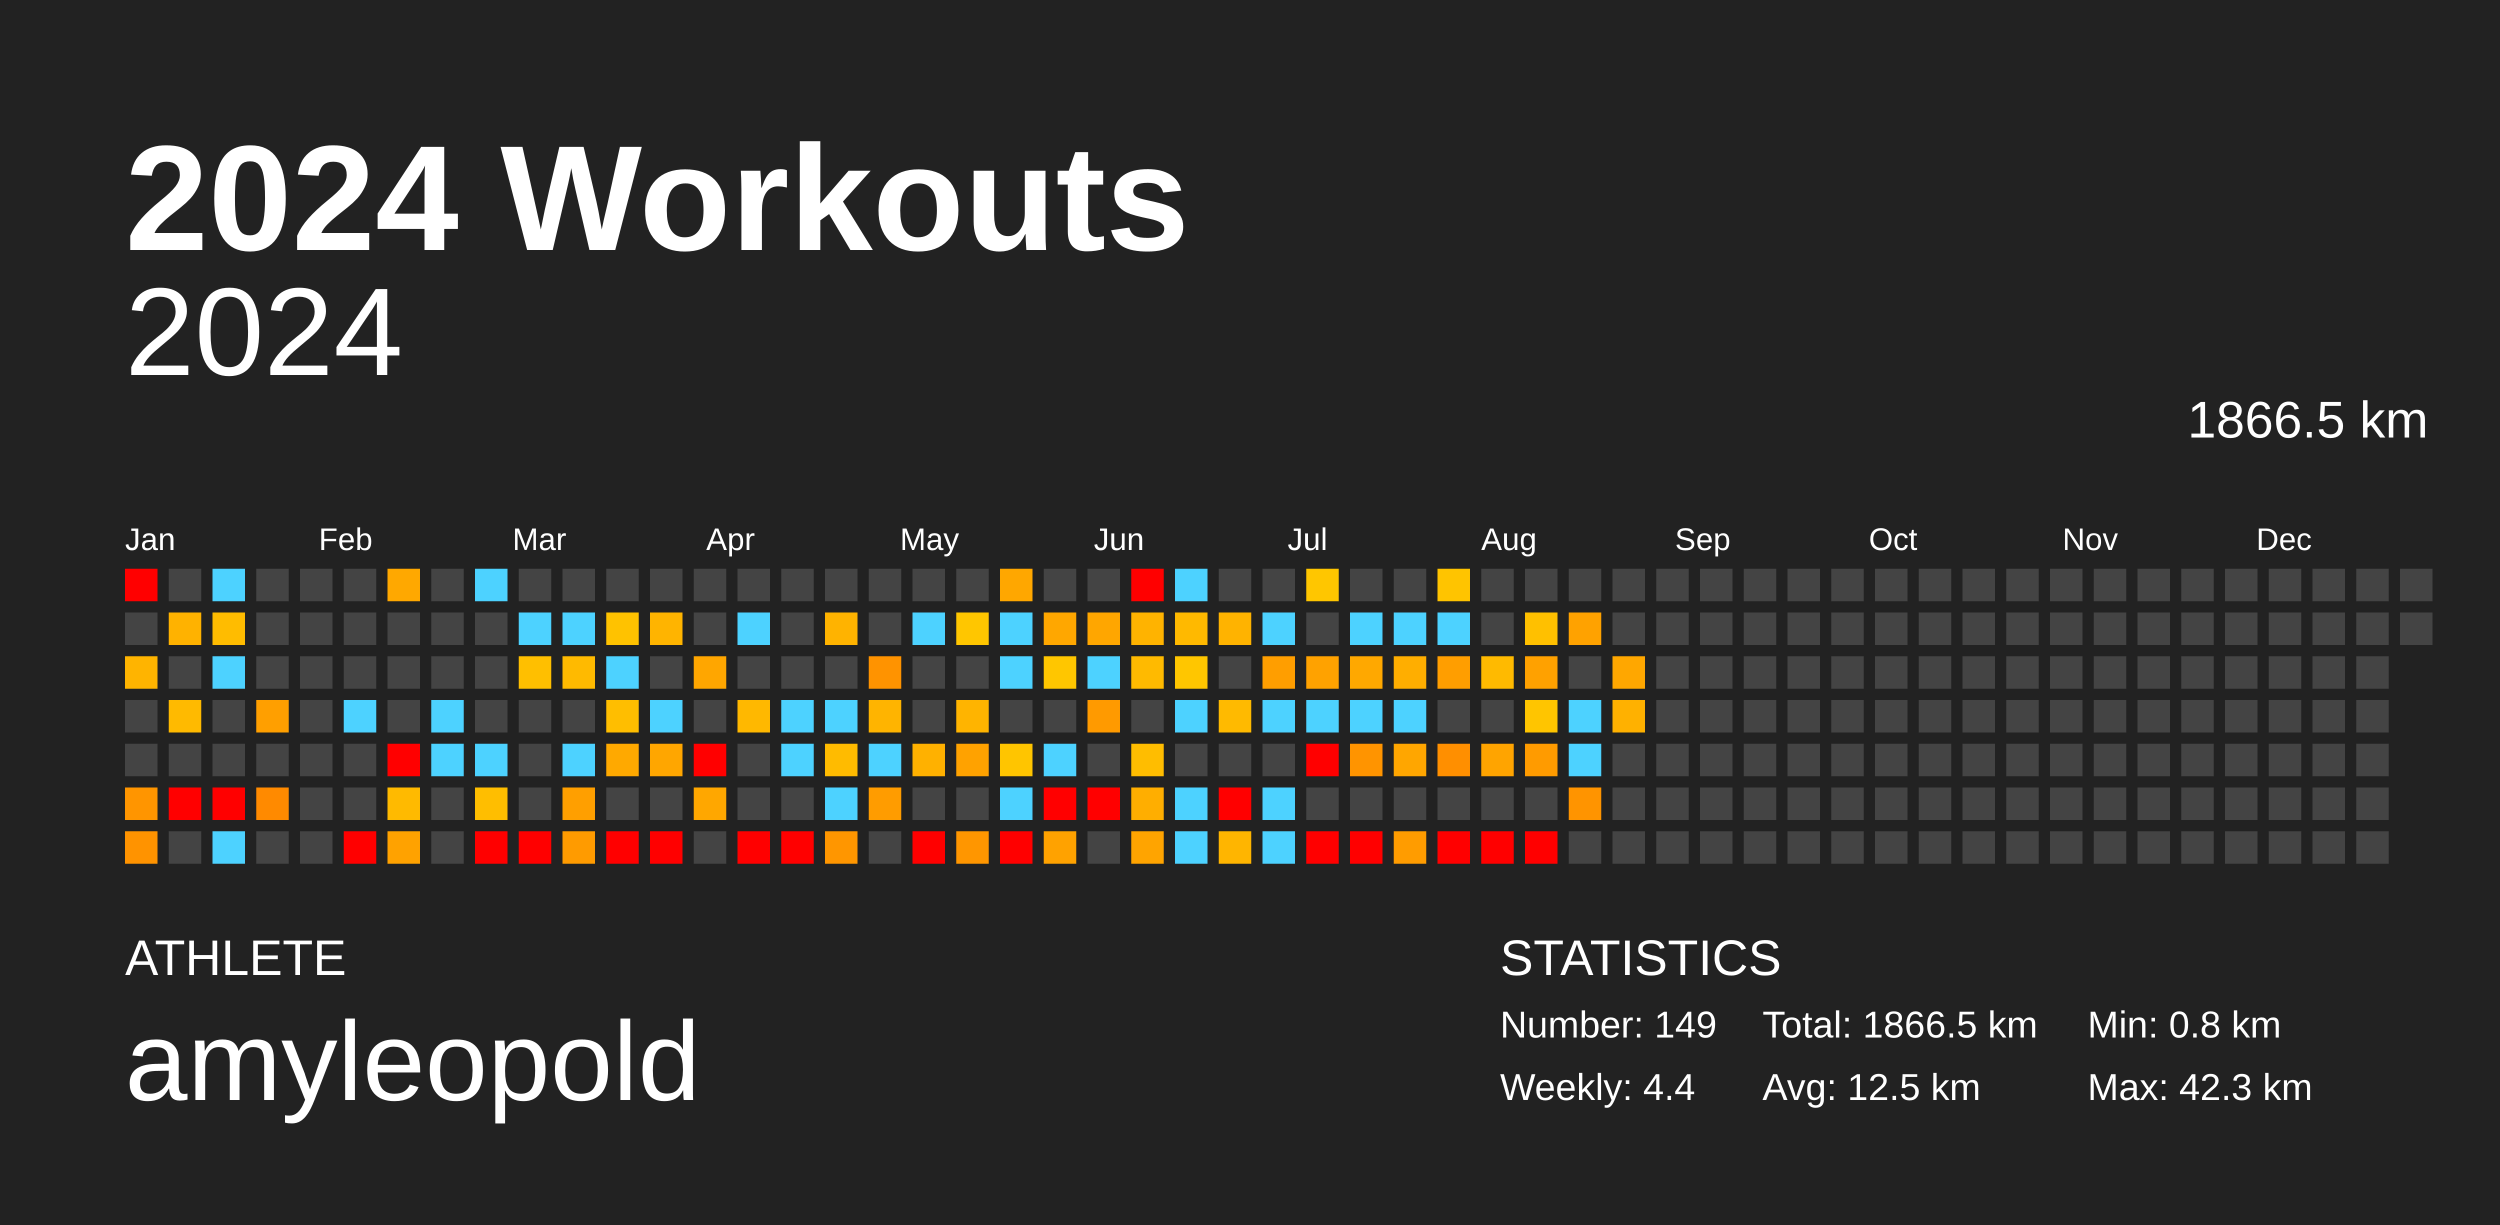
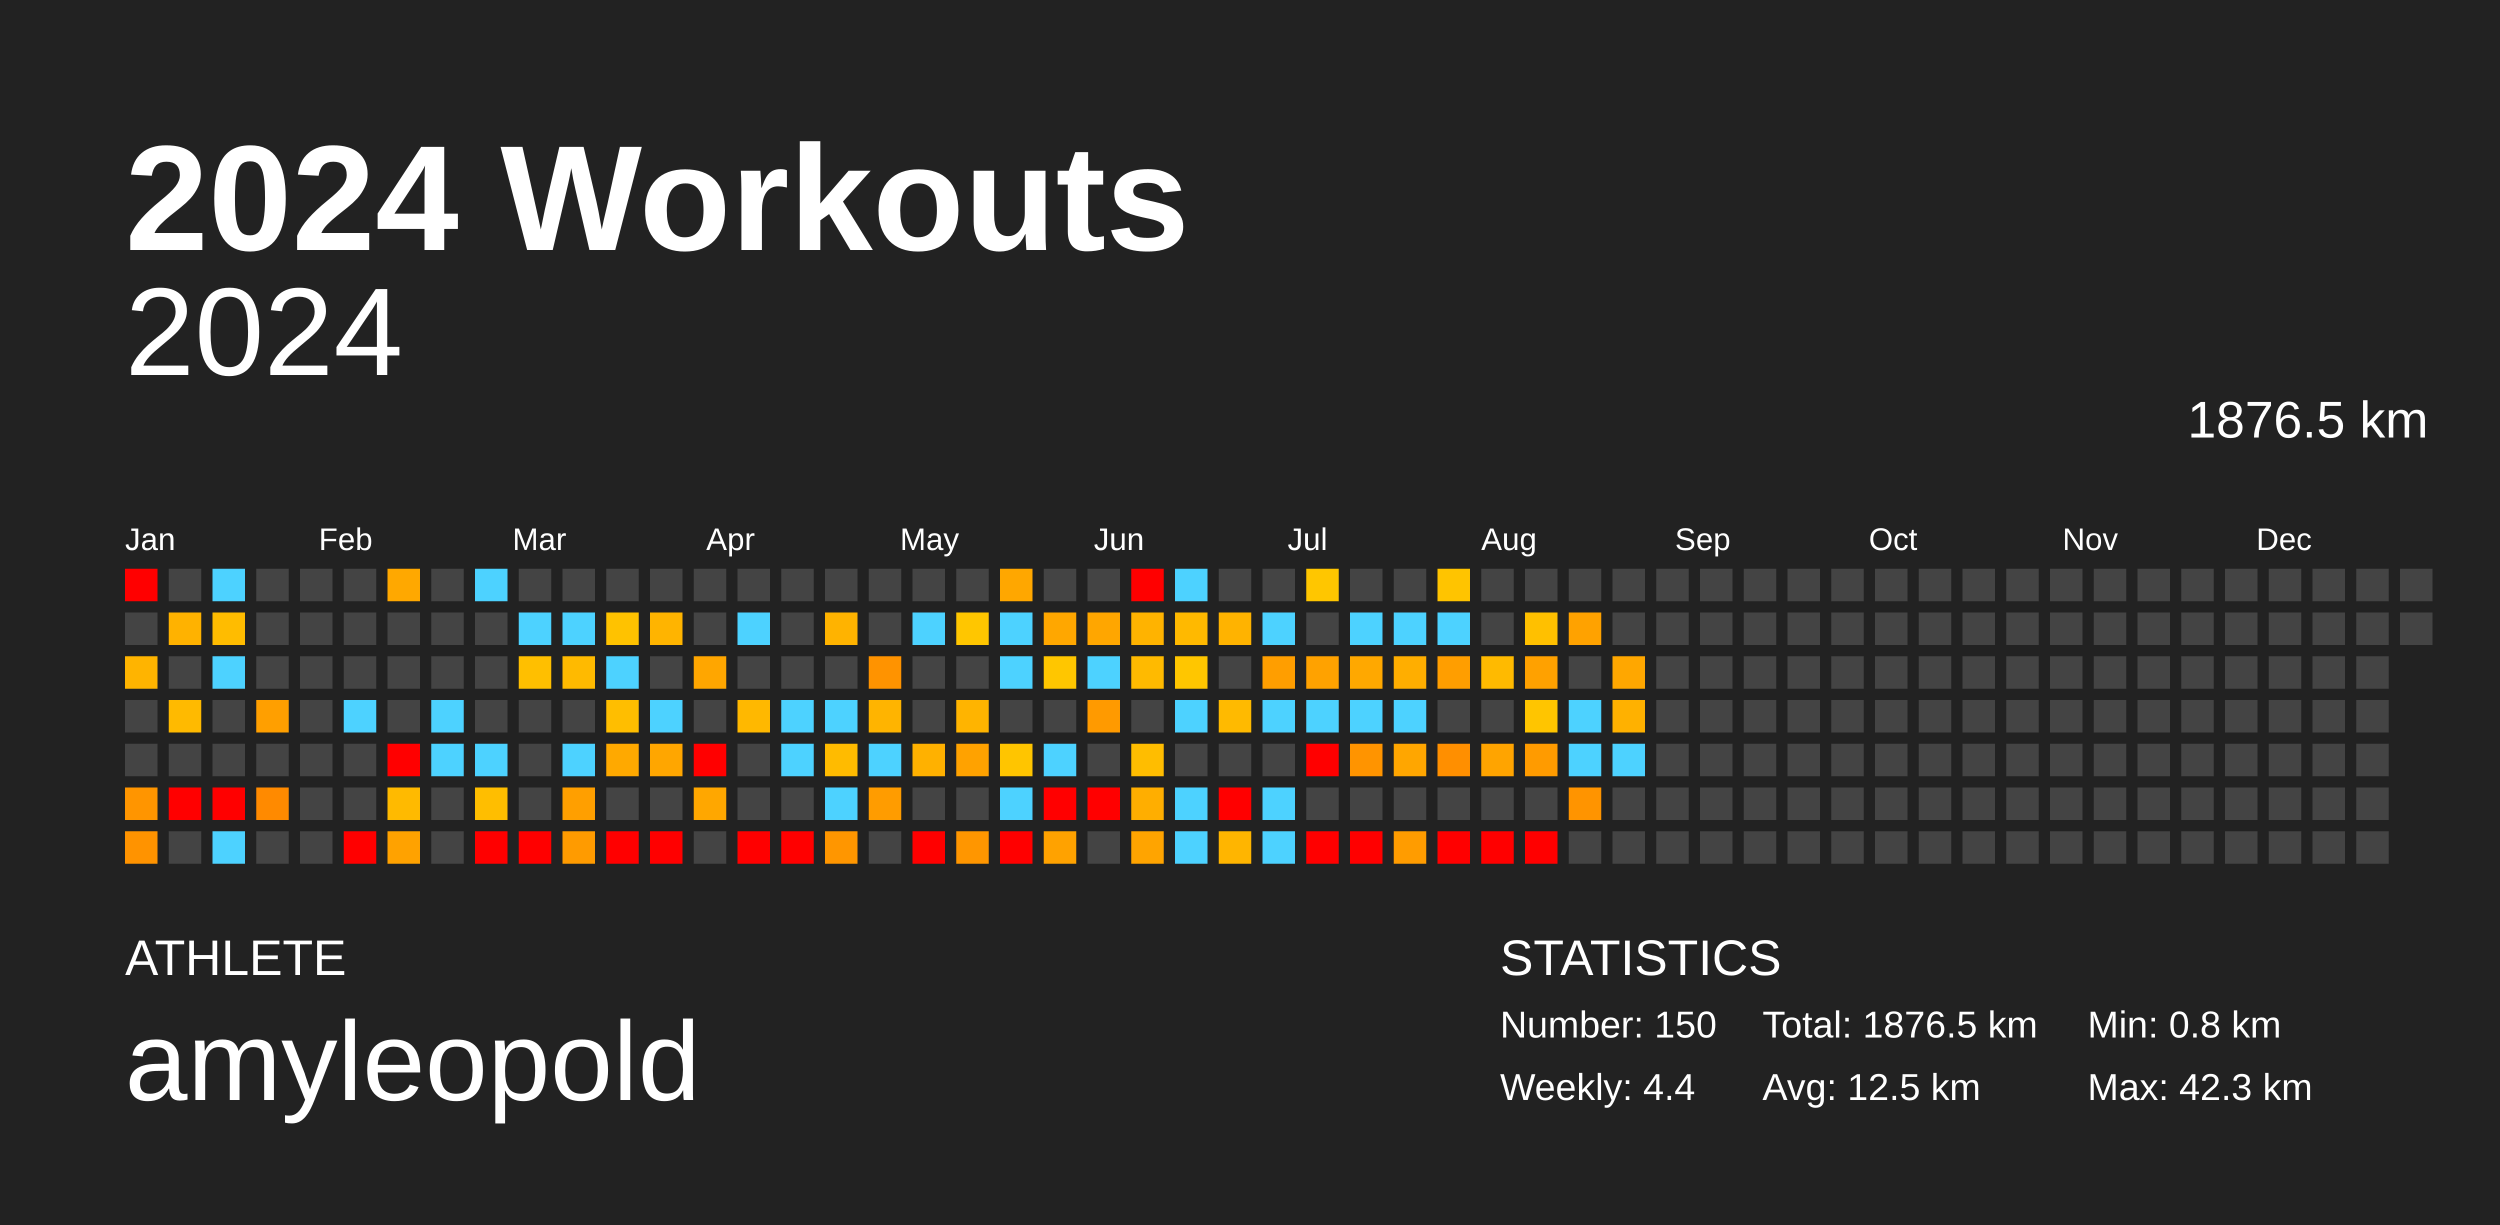
<svg xmlns="http://www.w3.org/2000/svg" baseProfile="full" height="98mm" version="1.1" viewBox="0,0,200,98" width="200mm">
  <defs />
  <rect fill="#222222" height="98" width="200" x="0" y="0" />
  <text fill="#FFFFFF" style="font-size:12px; font-family:Arial; font-weight:bold;" x="10" y="20">2024 Workouts</text>
  <text fill="#FFFFFF" style="font-size:4px; font-family:Arial" x="10" y="78">ATHLETE</text>
  <text fill="#FFFFFF" style="font-size:9px; font-family:Arial" x="10" y="88">amyleopold</text>
  <text fill="#FFFFFF" style="font-size:4px; font-family:Arial" x="120" y="78">STATISTICS</text>
-   <text fill="#FFFFFF" style="font-size:3px; font-family:Arial" x="120" y="83">Number: 149</text>
+   <text fill="#FFFFFF" style="font-size:3px; font-family:Arial" x="120" y="83">Number: 150</text>
  <text fill="#FFFFFF" style="font-size:3px; font-family:Arial" x="120" y="88">Weekly: 4.4</text>
-   <text fill="#FFFFFF" style="font-size:3px; font-family:Arial" x="141" y="83">Total: 1866.5 km</text>
+   <text fill="#FFFFFF" style="font-size:3px; font-family:Arial" x="141" y="83">Total: 1876.5 km</text>
  <text fill="#FFFFFF" style="font-size:3px; font-family:Arial" x="141" y="88">Avg: 12.5 km</text>
  <text fill="#FFFFFF" style="font-size:3px; font-family:Arial" x="167" y="83">Min: 0.8 km</text>
  <text fill="#FFFFFF" style="font-size:3px; font-family:Arial" x="167" y="88">Max: 42.3 km</text>
  <text alignment-baseline="hanging" fill="#FFFFFF" style="font-size:10.0px; font-family:Arial;" x="10" y="30">2024</text>
-   <text alignment-baseline="hanging" fill="#FFFFFF" style="font-size:4.125px; font-family:Arial;" x="175" y="35">1866.5 km</text>
+   <text alignment-baseline="hanging" fill="#FFFFFF" style="font-size:4.125px; font-family:Arial;" x="175" y="35">1876.5 km</text>
  <text fill="#FFFFFF" style="font-size:2.5px; font-family:Arial" x="10.0" y="44">Jan</text>
  <text fill="#FFFFFF" style="font-size:2.5px; font-family:Arial" x="25.5" y="44">Feb</text>
  <text fill="#FFFFFF" style="font-size:2.5px; font-family:Arial" x="41.0" y="44">Mar</text>
  <text fill="#FFFFFF" style="font-size:2.5px; font-family:Arial" x="56.5" y="44">Apr</text>
  <text fill="#FFFFFF" style="font-size:2.5px; font-family:Arial" x="72.0" y="44">May</text>
  <text fill="#FFFFFF" style="font-size:2.5px; font-family:Arial" x="87.5" y="44">Jun</text>
  <text fill="#FFFFFF" style="font-size:2.5px; font-family:Arial" x="103.0" y="44">Jul</text>
  <text fill="#FFFFFF" style="font-size:2.5px; font-family:Arial" x="118.5" y="44">Aug</text>
  <text fill="#FFFFFF" style="font-size:2.5px; font-family:Arial" x="134.0" y="44">Sep</text>
  <text fill="#FFFFFF" style="font-size:2.5px; font-family:Arial" x="149.5" y="44">Oct</text>
  <text fill="#FFFFFF" style="font-size:2.5px; font-family:Arial" x="165.0" y="44">Nov</text>
  <text fill="#FFFFFF" style="font-size:2.5px; font-family:Arial" x="180.5" y="44">Dec</text>
  <rect fill="red" height="2.6" width="2.6" x="10.0" y="45.5" />
  <rect fill="#444444" height="2.6" width="2.6" x="10.0" y="49.0" />
  <rect fill="#ffb400" height="2.6" width="2.6" x="10.0" y="52.5" />
  <rect fill="#444444" height="2.6" width="2.6" x="10.0" y="56.0" />
  <rect fill="#444444" height="2.6" width="2.6" x="10.0" y="59.5" />
  <rect fill="#ff9500" height="2.6" width="2.6" x="10.0" y="63.0" />
  <rect fill="#ff9300" height="2.6" width="2.6" x="10.0" y="66.5" />
  <rect fill="#444444" height="2.6" width="2.6" x="13.5" y="45.5" />
  <rect fill="#ffb200" height="2.6" width="2.6" x="13.5" y="49.0" />
  <rect fill="#444444" height="2.6" width="2.6" x="13.5" y="52.5" />
  <rect fill="#ffba00" height="2.6" width="2.6" x="13.5" y="56.0" />
  <rect fill="#444444" height="2.6" width="2.6" x="13.5" y="59.5" />
  <rect fill="red" height="2.6" width="2.6" x="13.5" y="63.0" />
  <rect fill="#444444" height="2.6" width="2.6" x="13.5" y="66.5" />
  <rect fill="#4dd2ff" height="2.6" width="2.6" x="17.0" y="45.5" />
  <rect fill="#ffbc00" height="2.6" width="2.6" x="17.0" y="49.0" />
  <rect fill="#4dd2ff" height="2.6" width="2.6" x="17.0" y="52.5" />
  <rect fill="#444444" height="2.6" width="2.6" x="17.0" y="56.0" />
  <rect fill="#444444" height="2.6" width="2.6" x="17.0" y="59.5" />
  <rect fill="red" height="2.6" width="2.6" x="17.0" y="63.0" />
  <rect fill="#4dd2ff" height="2.6" width="2.6" x="17.0" y="66.5" />
  <rect fill="#444444" height="2.6" width="2.6" x="20.5" y="45.5" />
  <rect fill="#444444" height="2.6" width="2.6" x="20.5" y="49.0" />
  <rect fill="#444444" height="2.6" width="2.6" x="20.5" y="52.5" />
  <rect fill="#ff9f00" height="2.6" width="2.6" x="20.5" y="56.0" />
  <rect fill="#444444" height="2.6" width="2.6" x="20.5" y="59.5" />
  <rect fill="#ff8a00" height="2.6" width="2.6" x="20.5" y="63.0" />
  <rect fill="#444444" height="2.6" width="2.6" x="20.5" y="66.5" />
  <rect fill="#444444" height="2.6" width="2.6" x="24.0" y="45.5" />
  <rect fill="#444444" height="2.6" width="2.6" x="24.0" y="49.0" />
  <rect fill="#444444" height="2.6" width="2.6" x="24.0" y="52.5" />
  <rect fill="#444444" height="2.6" width="2.6" x="24.0" y="56.0" />
  <rect fill="#444444" height="2.6" width="2.6" x="24.0" y="59.5" />
  <rect fill="#444444" height="2.6" width="2.6" x="24.0" y="63.0" />
  <rect fill="#444444" height="2.6" width="2.6" x="24.0" y="66.5" />
  <rect fill="#444444" height="2.6" width="2.6" x="27.5" y="45.5" />
  <rect fill="#444444" height="2.6" width="2.6" x="27.5" y="49.0" />
  <rect fill="#444444" height="2.6" width="2.6" x="27.5" y="52.5" />
  <rect fill="#4dd2ff" height="2.6" width="2.6" x="27.5" y="56.0" />
  <rect fill="#444444" height="2.6" width="2.6" x="27.5" y="59.5" />
  <rect fill="#444444" height="2.6" width="2.6" x="27.5" y="63.0" />
  <rect fill="red" height="2.6" width="2.6" x="27.5" y="66.5" />
  <rect fill="#ffa800" height="2.6" width="2.6" x="31.0" y="45.5" />
  <rect fill="#444444" height="2.6" width="2.6" x="31.0" y="49.0" />
  <rect fill="#444444" height="2.6" width="2.6" x="31.0" y="52.5" />
  <rect fill="#444444" height="2.6" width="2.6" x="31.0" y="56.0" />
  <rect fill="red" height="2.6" width="2.6" x="31.0" y="59.5" />
  <rect fill="#ffba00" height="2.6" width="2.6" x="31.0" y="63.0" />
  <rect fill="#ffa200" height="2.6" width="2.6" x="31.0" y="66.5" />
  <rect fill="#444444" height="2.6" width="2.6" x="34.5" y="45.5" />
  <rect fill="#444444" height="2.6" width="2.6" x="34.5" y="49.0" />
  <rect fill="#444444" height="2.6" width="2.6" x="34.5" y="52.5" />
  <rect fill="#4dd2ff" height="2.6" width="2.6" x="34.5" y="56.0" />
  <rect fill="#4dd2ff" height="2.6" width="2.6" x="34.5" y="59.5" />
  <rect fill="#444444" height="2.6" width="2.6" x="34.5" y="63.0" />
  <rect fill="#444444" height="2.6" width="2.6" x="34.5" y="66.5" />
  <rect fill="#4dd2ff" height="2.6" width="2.6" x="38.0" y="45.5" />
  <rect fill="#444444" height="2.6" width="2.6" x="38.0" y="49.0" />
  <rect fill="#444444" height="2.6" width="2.6" x="38.0" y="52.5" />
  <rect fill="#444444" height="2.6" width="2.6" x="38.0" y="56.0" />
  <rect fill="#4dd2ff" height="2.6" width="2.6" x="38.0" y="59.5" />
  <rect fill="#ffbe00" height="2.6" width="2.6" x="38.0" y="63.0" />
  <rect fill="red" height="2.6" width="2.6" x="38.0" y="66.5" />
  <rect fill="#444444" height="2.6" width="2.6" x="41.5" y="45.5" />
  <rect fill="#4dd2ff" height="2.6" width="2.6" x="41.5" y="49.0" />
  <rect fill="#ffbf00" height="2.6" width="2.6" x="41.5" y="52.5" />
  <rect fill="#444444" height="2.6" width="2.6" x="41.5" y="56.0" />
  <rect fill="#444444" height="2.6" width="2.6" x="41.5" y="59.5" />
  <rect fill="#444444" height="2.6" width="2.6" x="41.5" y="63.0" />
  <rect fill="red" height="2.6" width="2.6" x="41.5" y="66.5" />
  <rect fill="#444444" height="2.6" width="2.6" x="45.0" y="45.5" />
  <rect fill="#4dd2ff" height="2.6" width="2.6" x="45.0" y="49.0" />
  <rect fill="#ffba00" height="2.6" width="2.6" x="45.0" y="52.5" />
  <rect fill="#444444" height="2.6" width="2.6" x="45.0" y="56.0" />
  <rect fill="#4dd2ff" height="2.6" width="2.6" x="45.0" y="59.5" />
  <rect fill="#ff9f00" height="2.6" width="2.6" x="45.0" y="63.0" />
  <rect fill="#ff9b00" height="2.6" width="2.6" x="45.0" y="66.5" />
  <rect fill="#444444" height="2.6" width="2.6" x="48.5" y="45.5" />
  <rect fill="#ffc200" height="2.6" width="2.6" x="48.5" y="49.0" />
  <rect fill="#4dd2ff" height="2.6" width="2.6" x="48.5" y="52.5" />
  <rect fill="#ffbe00" height="2.6" width="2.6" x="48.5" y="56.0" />
  <rect fill="#ffa900" height="2.6" width="2.6" x="48.5" y="59.5" />
  <rect fill="#444444" height="2.6" width="2.6" x="48.5" y="63.0" />
  <rect fill="red" height="2.6" width="2.6" x="48.5" y="66.5" />
  <rect fill="#444444" height="2.6" width="2.6" x="52.0" y="45.5" />
  <rect fill="#ffb400" height="2.6" width="2.6" x="52.0" y="49.0" />
  <rect fill="#444444" height="2.6" width="2.6" x="52.0" y="52.5" />
  <rect fill="#4dd2ff" height="2.6" width="2.6" x="52.0" y="56.0" />
  <rect fill="#ffa600" height="2.6" width="2.6" x="52.0" y="59.5" />
  <rect fill="#444444" height="2.6" width="2.6" x="52.0" y="63.0" />
  <rect fill="red" height="2.6" width="2.6" x="52.0" y="66.5" />
  <rect fill="#444444" height="2.6" width="2.6" x="55.5" y="45.5" />
  <rect fill="#444444" height="2.6" width="2.6" x="55.5" y="49.0" />
  <rect fill="#ffa600" height="2.6" width="2.6" x="55.5" y="52.5" />
  <rect fill="#444444" height="2.6" width="2.6" x="55.5" y="56.0" />
  <rect fill="red" height="2.6" width="2.6" x="55.5" y="59.5" />
  <rect fill="#ffa700" height="2.6" width="2.6" x="55.5" y="63.0" />
  <rect fill="#444444" height="2.6" width="2.6" x="55.5" y="66.5" />
  <rect fill="#444444" height="2.6" width="2.6" x="59.0" y="45.5" />
  <rect fill="#4dd2ff" height="2.6" width="2.6" x="59.0" y="49.0" />
  <rect fill="#444444" height="2.6" width="2.6" x="59.0" y="52.5" />
  <rect fill="#ffb800" height="2.6" width="2.6" x="59.0" y="56.0" />
  <rect fill="#444444" height="2.6" width="2.6" x="59.0" y="59.5" />
  <rect fill="#444444" height="2.6" width="2.6" x="59.0" y="63.0" />
  <rect fill="red" height="2.6" width="2.6" x="59.0" y="66.5" />
  <rect fill="#444444" height="2.6" width="2.6" x="62.5" y="45.5" />
  <rect fill="#444444" height="2.6" width="2.6" x="62.5" y="49.0" />
  <rect fill="#444444" height="2.6" width="2.6" x="62.5" y="52.5" />
  <rect fill="#4dd2ff" height="2.6" width="2.6" x="62.5" y="56.0" />
  <rect fill="#4dd2ff" height="2.6" width="2.6" x="62.5" y="59.5" />
  <rect fill="#444444" height="2.6" width="2.6" x="62.5" y="63.0" />
  <rect fill="red" height="2.6" width="2.6" x="62.5" y="66.5" />
  <rect fill="#444444" height="2.6" width="2.6" x="66.0" y="45.5" />
  <rect fill="#ffb300" height="2.6" width="2.6" x="66.0" y="49.0" />
  <rect fill="#444444" height="2.6" width="2.6" x="66.0" y="52.5" />
  <rect fill="#4dd2ff" height="2.6" width="2.6" x="66.0" y="56.0" />
  <rect fill="#ffbb00" height="2.6" width="2.6" x="66.0" y="59.5" />
  <rect fill="#4dd2ff" height="2.6" width="2.6" x="66.0" y="63.0" />
  <rect fill="#ff9600" height="2.6" width="2.6" x="66.0" y="66.5" />
  <rect fill="#444444" height="2.6" width="2.6" x="69.5" y="45.5" />
  <rect fill="#444444" height="2.6" width="2.6" x="69.5" y="49.0" />
  <rect fill="#ff9300" height="2.6" width="2.6" x="69.5" y="52.5" />
  <rect fill="#ffb400" height="2.6" width="2.6" x="69.5" y="56.0" />
  <rect fill="#4dd2ff" height="2.6" width="2.6" x="69.5" y="59.5" />
  <rect fill="#ff9c00" height="2.6" width="2.6" x="69.5" y="63.0" />
  <rect fill="#444444" height="2.6" width="2.6" x="69.5" y="66.5" />
  <rect fill="#444444" height="2.6" width="2.6" x="73.0" y="45.5" />
  <rect fill="#4dd2ff" height="2.6" width="2.6" x="73.0" y="49.0" />
  <rect fill="#444444" height="2.6" width="2.6" x="73.0" y="52.5" />
  <rect fill="#444444" height="2.6" width="2.6" x="73.0" y="56.0" />
  <rect fill="#ffb100" height="2.6" width="2.6" x="73.0" y="59.5" />
  <rect fill="#444444" height="2.6" width="2.6" x="73.0" y="63.0" />
  <rect fill="red" height="2.6" width="2.6" x="73.0" y="66.5" />
  <rect fill="#444444" height="2.6" width="2.6" x="76.5" y="45.5" />
  <rect fill="#ffc600" height="2.6" width="2.6" x="76.5" y="49.0" />
  <rect fill="#444444" height="2.6" width="2.6" x="76.5" y="52.5" />
  <rect fill="#ffb400" height="2.6" width="2.6" x="76.5" y="56.0" />
  <rect fill="#ffa200" height="2.6" width="2.6" x="76.5" y="59.5" />
  <rect fill="#444444" height="2.6" width="2.6" x="76.5" y="63.0" />
  <rect fill="#ff9600" height="2.6" width="2.6" x="76.5" y="66.5" />
  <rect fill="#ffa700" height="2.6" width="2.6" x="80.0" y="45.5" />
  <rect fill="#4dd2ff" height="2.6" width="2.6" x="80.0" y="49.0" />
  <rect fill="#4dd2ff" height="2.6" width="2.6" x="80.0" y="52.5" />
  <rect fill="#444444" height="2.6" width="2.6" x="80.0" y="56.0" />
  <rect fill="#ffc500" height="2.6" width="2.6" x="80.0" y="59.5" />
  <rect fill="#4dd2ff" height="2.6" width="2.6" x="80.0" y="63.0" />
  <rect fill="red" height="2.6" width="2.6" x="80.0" y="66.5" />
  <rect fill="#444444" height="2.6" width="2.6" x="83.5" y="45.5" />
  <rect fill="#ffa700" height="2.6" width="2.6" x="83.5" y="49.0" />
  <rect fill="#ffc600" height="2.6" width="2.6" x="83.5" y="52.5" />
  <rect fill="#444444" height="2.6" width="2.6" x="83.5" y="56.0" />
  <rect fill="#4dd2ff" height="2.6" width="2.6" x="83.5" y="59.5" />
  <rect fill="red" height="2.6" width="2.6" x="83.5" y="63.0" />
  <rect fill="#ffa200" height="2.6" width="2.6" x="83.5" y="66.5" />
  <rect fill="#444444" height="2.6" width="2.6" x="87.0" y="45.5" />
  <rect fill="#ffa600" height="2.6" width="2.6" x="87.0" y="49.0" />
  <rect fill="#4dd2ff" height="2.6" width="2.6" x="87.0" y="52.5" />
  <rect fill="#ff9a00" height="2.6" width="2.6" x="87.0" y="56.0" />
  <rect fill="#444444" height="2.6" width="2.6" x="87.0" y="59.5" />
  <rect fill="red" height="2.6" width="2.6" x="87.0" y="63.0" />
  <rect fill="#444444" height="2.6" width="2.6" x="87.0" y="66.5" />
  <rect fill="red" height="2.6" width="2.6" x="90.5" y="45.5" />
  <rect fill="#ffb300" height="2.6" width="2.6" x="90.5" y="49.0" />
  <rect fill="#ffba00" height="2.6" width="2.6" x="90.5" y="52.5" />
  <rect fill="#444444" height="2.6" width="2.6" x="90.5" y="56.0" />
  <rect fill="#ffbd00" height="2.6" width="2.6" x="90.5" y="59.5" />
  <rect fill="#ffae00" height="2.6" width="2.6" x="90.5" y="63.0" />
  <rect fill="#ffa400" height="2.6" width="2.6" x="90.5" y="66.5" />
  <rect fill="#4dd2ff" height="2.6" width="2.6" x="94.0" y="45.5" />
  <rect fill="#ffb900" height="2.6" width="2.6" x="94.0" y="49.0" />
  <rect fill="#ffc600" height="2.6" width="2.6" x="94.0" y="52.5" />
  <rect fill="#4dd2ff" height="2.6" width="2.6" x="94.0" y="56.0" />
  <rect fill="#444444" height="2.6" width="2.6" x="94.0" y="59.5" />
  <rect fill="#4dd2ff" height="2.6" width="2.6" x="94.0" y="63.0" />
  <rect fill="#4dd2ff" height="2.6" width="2.6" x="94.0" y="66.5" />
  <rect fill="#444444" height="2.6" width="2.6" x="97.5" y="45.5" />
  <rect fill="#ffb300" height="2.6" width="2.6" x="97.5" y="49.0" />
  <rect fill="#444444" height="2.6" width="2.6" x="97.5" y="52.5" />
  <rect fill="#ffba00" height="2.6" width="2.6" x="97.5" y="56.0" />
  <rect fill="#444444" height="2.6" width="2.6" x="97.5" y="59.5" />
  <rect fill="red" height="2.6" width="2.6" x="97.5" y="63.0" />
  <rect fill="#ffb500" height="2.6" width="2.6" x="97.5" y="66.5" />
  <rect fill="#444444" height="2.6" width="2.6" x="101.0" y="45.5" />
  <rect fill="#4dd2ff" height="2.6" width="2.6" x="101.0" y="49.0" />
  <rect fill="#ff9e00" height="2.6" width="2.6" x="101.0" y="52.5" />
  <rect fill="#4dd2ff" height="2.6" width="2.6" x="101.0" y="56.0" />
  <rect fill="#444444" height="2.6" width="2.6" x="101.0" y="59.5" />
  <rect fill="#4dd2ff" height="2.6" width="2.6" x="101.0" y="63.0" />
  <rect fill="#4dd2ff" height="2.6" width="2.6" x="101.0" y="66.5" />
  <rect fill="#ffc600" height="2.6" width="2.6" x="104.5" y="45.5" />
  <rect fill="#444444" height="2.6" width="2.6" x="104.5" y="49.0" />
  <rect fill="#ffa200" height="2.6" width="2.6" x="104.5" y="52.5" />
  <rect fill="#4dd2ff" height="2.6" width="2.6" x="104.5" y="56.0" />
  <rect fill="red" height="2.6" width="2.6" x="104.5" y="59.5" />
  <rect fill="#444444" height="2.6" width="2.6" x="104.5" y="63.0" />
  <rect fill="red" height="2.6" width="2.6" x="104.5" y="66.5" />
  <rect fill="#444444" height="2.6" width="2.6" x="108.0" y="45.5" />
  <rect fill="#4dd2ff" height="2.6" width="2.6" x="108.0" y="49.0" />
  <rect fill="#ffa800" height="2.6" width="2.6" x="108.0" y="52.5" />
  <rect fill="#4dd2ff" height="2.6" width="2.6" x="108.0" y="56.0" />
  <rect fill="#ff9400" height="2.6" width="2.6" x="108.0" y="59.5" />
  <rect fill="#444444" height="2.6" width="2.6" x="108.0" y="63.0" />
  <rect fill="red" height="2.6" width="2.6" x="108.0" y="66.5" />
  <rect fill="#444444" height="2.6" width="2.6" x="111.5" y="45.5" />
  <rect fill="#4dd2ff" height="2.6" width="2.6" x="111.5" y="49.0" />
  <rect fill="#ffae00" height="2.6" width="2.6" x="111.5" y="52.5" />
  <rect fill="#4dd2ff" height="2.6" width="2.6" x="111.5" y="56.0" />
  <rect fill="#ffa600" height="2.6" width="2.6" x="111.5" y="59.5" />
  <rect fill="#444444" height="2.6" width="2.6" x="111.5" y="63.0" />
  <rect fill="#ff9c00" height="2.6" width="2.6" x="111.5" y="66.5" />
  <rect fill="#ffc400" height="2.6" width="2.6" x="115.0" y="45.5" />
  <rect fill="#4dd2ff" height="2.6" width="2.6" x="115.0" y="49.0" />
  <rect fill="#ff9e00" height="2.6" width="2.6" x="115.0" y="52.5" />
  <rect fill="#444444" height="2.6" width="2.6" x="115.0" y="56.0" />
  <rect fill="#ff8f00" height="2.6" width="2.6" x="115.0" y="59.5" />
  <rect fill="#444444" height="2.6" width="2.6" x="115.0" y="63.0" />
  <rect fill="red" height="2.6" width="2.6" x="115.0" y="66.5" />
  <rect fill="#444444" height="2.6" width="2.6" x="118.5" y="45.5" />
  <rect fill="#444444" height="2.6" width="2.6" x="118.5" y="49.0" />
  <rect fill="#ffba00" height="2.6" width="2.6" x="118.5" y="52.5" />
  <rect fill="#444444" height="2.6" width="2.6" x="118.5" y="56.0" />
  <rect fill="#ffa400" height="2.6" width="2.6" x="118.5" y="59.5" />
  <rect fill="#444444" height="2.6" width="2.6" x="118.5" y="63.0" />
  <rect fill="red" height="2.6" width="2.6" x="118.5" y="66.5" />
  <rect fill="#444444" height="2.6" width="2.6" x="122.0" y="45.5" />
  <rect fill="#ffc000" height="2.6" width="2.6" x="122.0" y="49.0" />
  <rect fill="#ffa100" height="2.6" width="2.6" x="122.0" y="52.5" />
  <rect fill="#ffc500" height="2.6" width="2.6" x="122.0" y="56.0" />
  <rect fill="#ff9b00" height="2.6" width="2.6" x="122.0" y="59.5" />
  <rect fill="#444444" height="2.6" width="2.6" x="122.0" y="63.0" />
  <rect fill="red" height="2.6" width="2.6" x="122.0" y="66.5" />
  <rect fill="#444444" height="2.6" width="2.6" x="125.5" y="45.5" />
  <rect fill="#ffa200" height="2.6" width="2.6" x="125.5" y="49.0" />
  <rect fill="#444444" height="2.6" width="2.6" x="125.5" y="52.5" />
  <rect fill="#4dd2ff" height="2.6" width="2.6" x="125.5" y="56.0" />
  <rect fill="#4dd2ff" height="2.6" width="2.6" x="125.5" y="59.5" />
  <rect fill="#ff9400" height="2.6" width="2.6" x="125.5" y="63.0" />
  <rect fill="#444444" height="2.6" width="2.6" x="125.5" y="66.5" />
  <rect fill="#444444" height="2.6" width="2.6" x="129.0" y="45.5" />
  <rect fill="#444444" height="2.6" width="2.6" x="129.0" y="49.0" />
  <rect fill="#ffa700" height="2.6" width="2.6" x="129.0" y="52.5" />
  <rect fill="#ffb100" height="2.6" width="2.6" x="129.0" y="56.0" />
-   <rect fill="#444444" height="2.6" width="2.6" x="129.0" y="59.5" />
+   <rect fill="#4dd2ff" height="2.6" width="2.6" x="129.0" y="59.5" />
  <rect fill="#444444" height="2.6" width="2.6" x="129.0" y="63.0" />
  <rect fill="#444444" height="2.6" width="2.6" x="129.0" y="66.5" />
  <rect fill="#444444" height="2.6" width="2.6" x="132.5" y="45.5" />
  <rect fill="#444444" height="2.6" width="2.6" x="132.5" y="49.0" />
  <rect fill="#444444" height="2.6" width="2.6" x="132.5" y="52.5" />
  <rect fill="#444444" height="2.6" width="2.6" x="132.5" y="56.0" />
  <rect fill="#444444" height="2.6" width="2.6" x="132.5" y="59.5" />
  <rect fill="#444444" height="2.6" width="2.6" x="132.5" y="63.0" />
  <rect fill="#444444" height="2.6" width="2.6" x="132.5" y="66.5" />
  <rect fill="#444444" height="2.6" width="2.6" x="136.0" y="45.5" />
  <rect fill="#444444" height="2.6" width="2.6" x="136.0" y="49.0" />
  <rect fill="#444444" height="2.6" width="2.6" x="136.0" y="52.5" />
  <rect fill="#444444" height="2.6" width="2.6" x="136.0" y="56.0" />
  <rect fill="#444444" height="2.6" width="2.6" x="136.0" y="59.5" />
  <rect fill="#444444" height="2.6" width="2.6" x="136.0" y="63.0" />
  <rect fill="#444444" height="2.6" width="2.6" x="136.0" y="66.5" />
  <rect fill="#444444" height="2.6" width="2.6" x="139.5" y="45.5" />
  <rect fill="#444444" height="2.6" width="2.6" x="139.5" y="49.0" />
  <rect fill="#444444" height="2.6" width="2.6" x="139.5" y="52.5" />
  <rect fill="#444444" height="2.6" width="2.6" x="139.5" y="56.0" />
  <rect fill="#444444" height="2.6" width="2.6" x="139.5" y="59.5" />
  <rect fill="#444444" height="2.6" width="2.6" x="139.5" y="63.0" />
  <rect fill="#444444" height="2.6" width="2.6" x="139.5" y="66.5" />
  <rect fill="#444444" height="2.6" width="2.6" x="143.0" y="45.5" />
  <rect fill="#444444" height="2.6" width="2.6" x="143.0" y="49.0" />
  <rect fill="#444444" height="2.6" width="2.6" x="143.0" y="52.5" />
  <rect fill="#444444" height="2.6" width="2.6" x="143.0" y="56.0" />
  <rect fill="#444444" height="2.6" width="2.6" x="143.0" y="59.5" />
  <rect fill="#444444" height="2.6" width="2.6" x="143.0" y="63.0" />
  <rect fill="#444444" height="2.6" width="2.6" x="143.0" y="66.5" />
  <rect fill="#444444" height="2.6" width="2.6" x="146.5" y="45.5" />
  <rect fill="#444444" height="2.6" width="2.6" x="146.5" y="49.0" />
  <rect fill="#444444" height="2.6" width="2.6" x="146.5" y="52.5" />
  <rect fill="#444444" height="2.6" width="2.6" x="146.5" y="56.0" />
  <rect fill="#444444" height="2.6" width="2.6" x="146.5" y="59.5" />
  <rect fill="#444444" height="2.6" width="2.6" x="146.5" y="63.0" />
  <rect fill="#444444" height="2.6" width="2.6" x="146.5" y="66.5" />
  <rect fill="#444444" height="2.6" width="2.6" x="150.0" y="45.5" />
  <rect fill="#444444" height="2.6" width="2.6" x="150.0" y="49.0" />
  <rect fill="#444444" height="2.6" width="2.6" x="150.0" y="52.5" />
  <rect fill="#444444" height="2.6" width="2.6" x="150.0" y="56.0" />
  <rect fill="#444444" height="2.6" width="2.6" x="150.0" y="59.5" />
  <rect fill="#444444" height="2.6" width="2.6" x="150.0" y="63.0" />
  <rect fill="#444444" height="2.6" width="2.6" x="150.0" y="66.5" />
  <rect fill="#444444" height="2.6" width="2.6" x="153.5" y="45.5" />
  <rect fill="#444444" height="2.6" width="2.6" x="153.5" y="49.0" />
  <rect fill="#444444" height="2.6" width="2.6" x="153.5" y="52.5" />
  <rect fill="#444444" height="2.6" width="2.6" x="153.5" y="56.0" />
  <rect fill="#444444" height="2.6" width="2.6" x="153.5" y="59.5" />
  <rect fill="#444444" height="2.6" width="2.6" x="153.5" y="63.0" />
  <rect fill="#444444" height="2.6" width="2.6" x="153.5" y="66.5" />
  <rect fill="#444444" height="2.6" width="2.6" x="157.0" y="45.5" />
  <rect fill="#444444" height="2.6" width="2.6" x="157.0" y="49.0" />
  <rect fill="#444444" height="2.6" width="2.6" x="157.0" y="52.5" />
  <rect fill="#444444" height="2.6" width="2.6" x="157.0" y="56.0" />
  <rect fill="#444444" height="2.6" width="2.6" x="157.0" y="59.5" />
  <rect fill="#444444" height="2.6" width="2.6" x="157.0" y="63.0" />
  <rect fill="#444444" height="2.6" width="2.6" x="157.0" y="66.5" />
  <rect fill="#444444" height="2.6" width="2.6" x="160.5" y="45.5" />
  <rect fill="#444444" height="2.6" width="2.6" x="160.5" y="49.0" />
  <rect fill="#444444" height="2.6" width="2.6" x="160.5" y="52.5" />
  <rect fill="#444444" height="2.6" width="2.6" x="160.5" y="56.0" />
  <rect fill="#444444" height="2.6" width="2.6" x="160.5" y="59.5" />
  <rect fill="#444444" height="2.6" width="2.6" x="160.5" y="63.0" />
  <rect fill="#444444" height="2.6" width="2.6" x="160.5" y="66.5" />
  <rect fill="#444444" height="2.6" width="2.6" x="164.0" y="45.5" />
  <rect fill="#444444" height="2.6" width="2.6" x="164.0" y="49.0" />
  <rect fill="#444444" height="2.6" width="2.6" x="164.0" y="52.5" />
  <rect fill="#444444" height="2.6" width="2.6" x="164.0" y="56.0" />
  <rect fill="#444444" height="2.6" width="2.6" x="164.0" y="59.5" />
  <rect fill="#444444" height="2.6" width="2.6" x="164.0" y="63.0" />
  <rect fill="#444444" height="2.6" width="2.6" x="164.0" y="66.5" />
  <rect fill="#444444" height="2.6" width="2.6" x="167.5" y="45.5" />
  <rect fill="#444444" height="2.6" width="2.6" x="167.5" y="49.0" />
  <rect fill="#444444" height="2.6" width="2.6" x="167.5" y="52.5" />
  <rect fill="#444444" height="2.6" width="2.6" x="167.5" y="56.0" />
  <rect fill="#444444" height="2.6" width="2.6" x="167.5" y="59.5" />
  <rect fill="#444444" height="2.6" width="2.6" x="167.5" y="63.0" />
  <rect fill="#444444" height="2.6" width="2.6" x="167.5" y="66.5" />
  <rect fill="#444444" height="2.6" width="2.6" x="171.0" y="45.5" />
  <rect fill="#444444" height="2.6" width="2.6" x="171.0" y="49.0" />
  <rect fill="#444444" height="2.6" width="2.6" x="171.0" y="52.5" />
  <rect fill="#444444" height="2.6" width="2.6" x="171.0" y="56.0" />
  <rect fill="#444444" height="2.6" width="2.6" x="171.0" y="59.5" />
  <rect fill="#444444" height="2.6" width="2.6" x="171.0" y="63.0" />
  <rect fill="#444444" height="2.6" width="2.6" x="171.0" y="66.5" />
  <rect fill="#444444" height="2.6" width="2.6" x="174.5" y="45.5" />
  <rect fill="#444444" height="2.6" width="2.6" x="174.5" y="49.0" />
  <rect fill="#444444" height="2.6" width="2.6" x="174.5" y="52.5" />
  <rect fill="#444444" height="2.6" width="2.6" x="174.5" y="56.0" />
  <rect fill="#444444" height="2.6" width="2.6" x="174.5" y="59.5" />
  <rect fill="#444444" height="2.6" width="2.6" x="174.5" y="63.0" />
  <rect fill="#444444" height="2.6" width="2.6" x="174.5" y="66.5" />
  <rect fill="#444444" height="2.6" width="2.6" x="178.0" y="45.5" />
  <rect fill="#444444" height="2.6" width="2.6" x="178.0" y="49.0" />
  <rect fill="#444444" height="2.6" width="2.6" x="178.0" y="52.5" />
  <rect fill="#444444" height="2.6" width="2.6" x="178.0" y="56.0" />
  <rect fill="#444444" height="2.6" width="2.6" x="178.0" y="59.5" />
  <rect fill="#444444" height="2.6" width="2.6" x="178.0" y="63.0" />
  <rect fill="#444444" height="2.6" width="2.6" x="178.0" y="66.5" />
  <rect fill="#444444" height="2.6" width="2.6" x="181.5" y="45.5" />
  <rect fill="#444444" height="2.6" width="2.6" x="181.5" y="49.0" />
  <rect fill="#444444" height="2.6" width="2.6" x="181.5" y="52.5" />
  <rect fill="#444444" height="2.6" width="2.6" x="181.5" y="56.0" />
  <rect fill="#444444" height="2.6" width="2.6" x="181.5" y="59.5" />
  <rect fill="#444444" height="2.6" width="2.6" x="181.5" y="63.0" />
  <rect fill="#444444" height="2.6" width="2.6" x="181.5" y="66.5" />
  <rect fill="#444444" height="2.6" width="2.6" x="185.0" y="45.5" />
  <rect fill="#444444" height="2.6" width="2.6" x="185.0" y="49.0" />
  <rect fill="#444444" height="2.6" width="2.6" x="185.0" y="52.5" />
  <rect fill="#444444" height="2.6" width="2.6" x="185.0" y="56.0" />
  <rect fill="#444444" height="2.6" width="2.6" x="185.0" y="59.5" />
  <rect fill="#444444" height="2.6" width="2.6" x="185.0" y="63.0" />
  <rect fill="#444444" height="2.6" width="2.6" x="185.0" y="66.5" />
  <rect fill="#444444" height="2.6" width="2.6" x="188.5" y="45.5" />
  <rect fill="#444444" height="2.6" width="2.6" x="188.5" y="49.0" />
  <rect fill="#444444" height="2.6" width="2.6" x="188.5" y="52.5" />
  <rect fill="#444444" height="2.6" width="2.6" x="188.5" y="56.0" />
  <rect fill="#444444" height="2.6" width="2.6" x="188.5" y="59.5" />
  <rect fill="#444444" height="2.6" width="2.6" x="188.5" y="63.0" />
  <rect fill="#444444" height="2.6" width="2.6" x="188.5" y="66.5" />
  <rect fill="#444444" height="2.6" width="2.6" x="192.0" y="45.5" />
  <rect fill="#444444" height="2.6" width="2.6" x="192.0" y="49.0" />
</svg>
